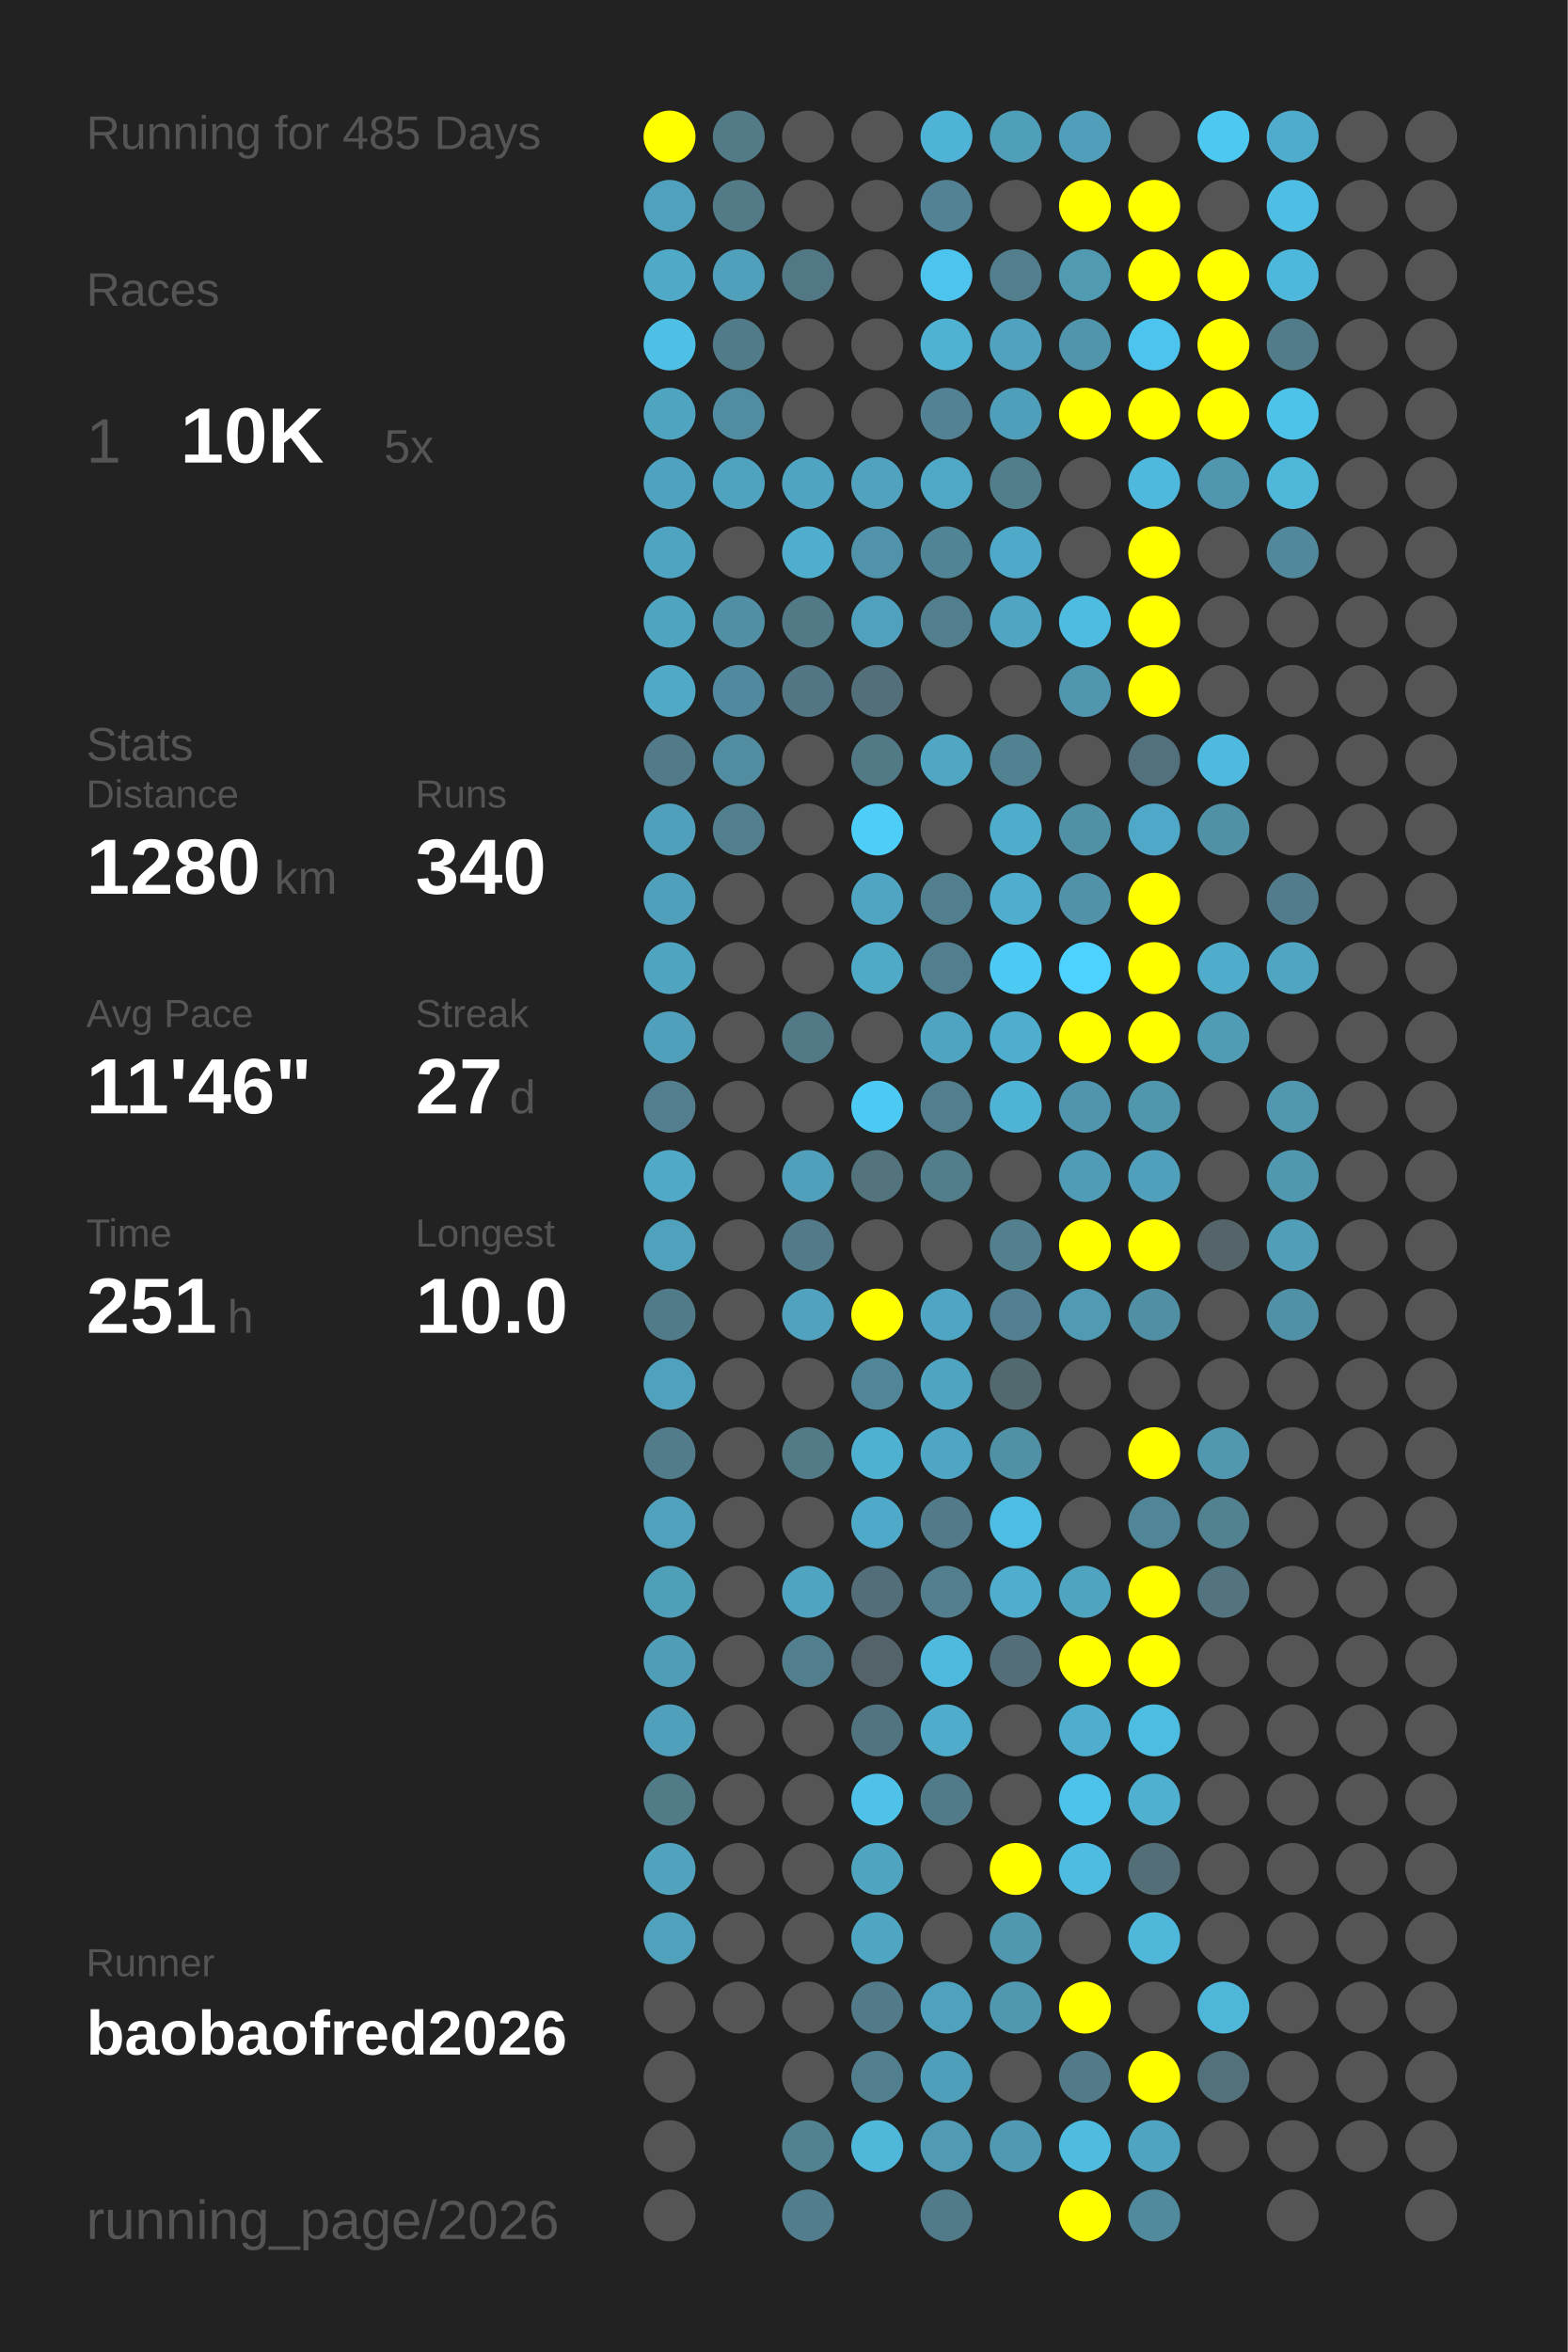
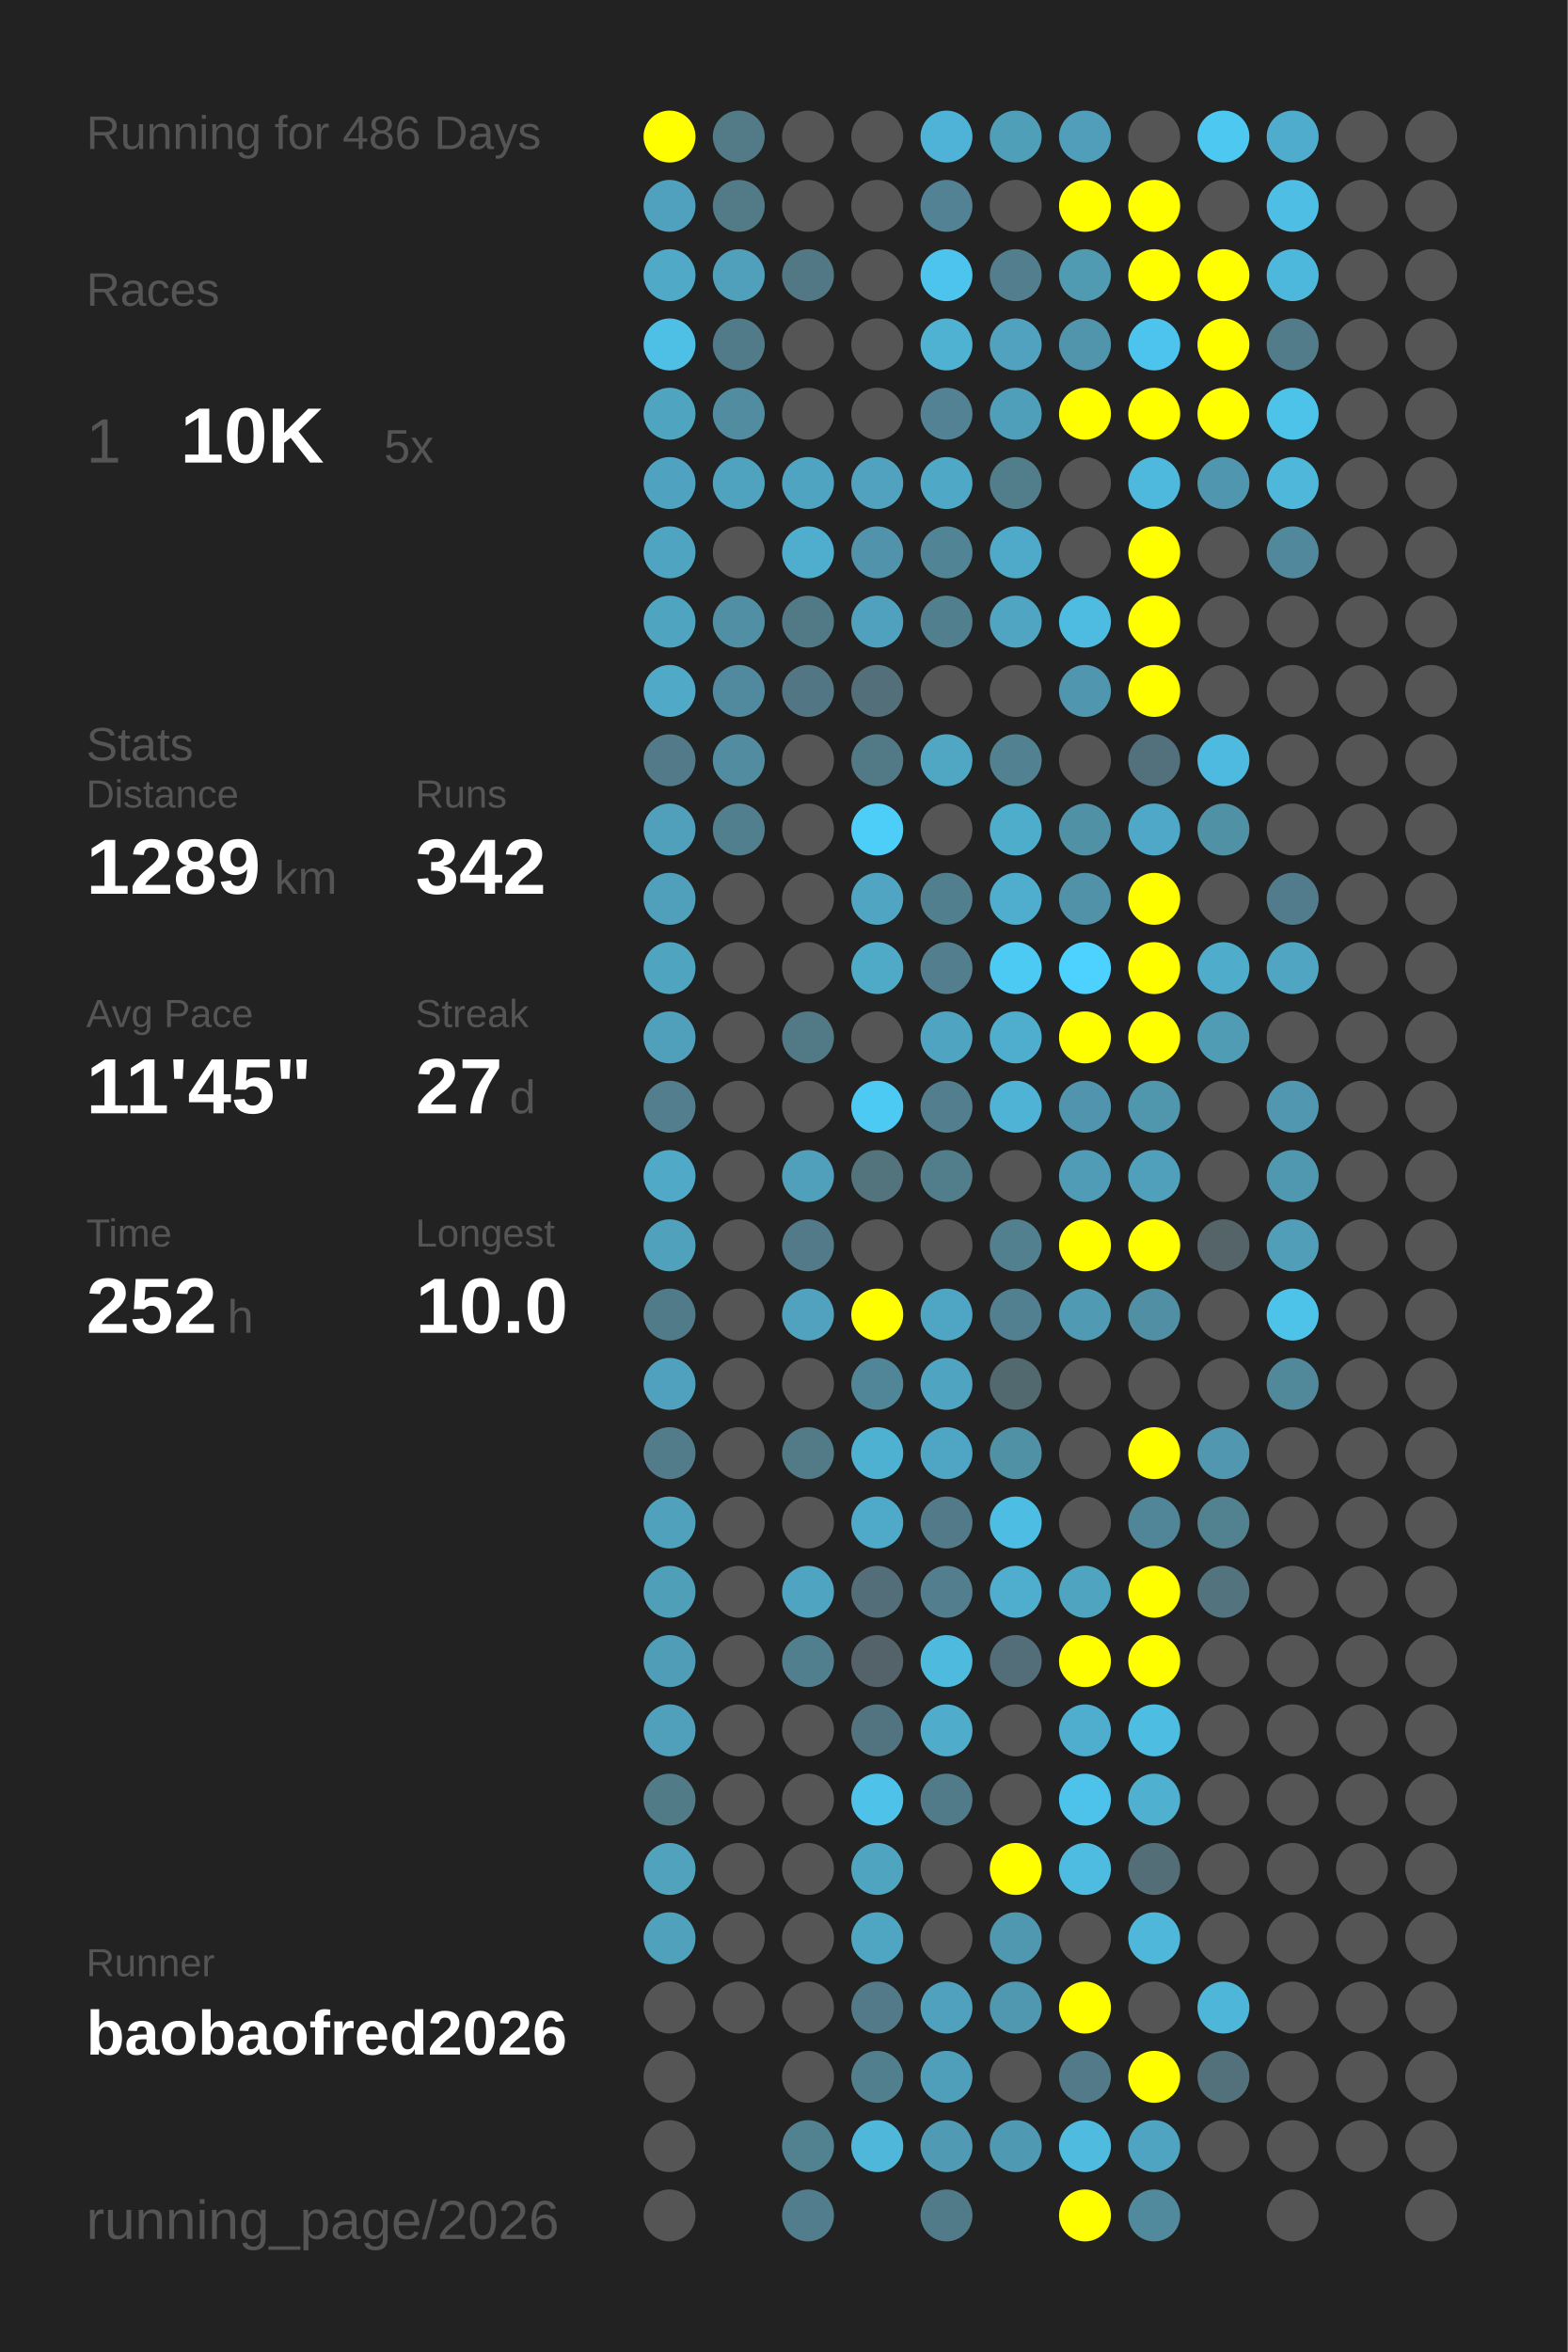
<svg xmlns="http://www.w3.org/2000/svg" baseProfile="full" height="300mm" version="1.1" viewBox="0,0,200,300" width="200mm">
  <defs />
  <rect fill="#222222" height="300" width="200" x="0" y="0" />
-   <text fill="#555555" style="font-size:6px; font-family:Arial;" x="11" y="19">Running for 485 Days</text>
+   <text fill="#555555" style="font-size:6px; font-family:Arial;" x="11" y="19">Running for 486 Days</text>
  <text fill="#555555" style="font-size:6px; font-family:Arial;" x="11" y="39">Races</text>
  <text fill="#555555" style="font-size:8px; font-family:Arial;" x="11" y="59">1</text>
  <text fill="#FFFFFF" style="font-size:10px; font-family:Arial; font-weight:bold;" x="23" y="59">10K</text>
  <text fill="#555555" style="font-size:6px; font-family:Arial;" x="49" y="59">5x</text>
  <text fill="#555555" style="font-size:6px; font-family:Arial;" x="11" y="97">Stats</text>
  <text fill="#555555" style="font-size:5px; font-family:Arial;" x="11" y="103">Distance</text>
-   <text fill="#FFFFFF" style="font-size:10px; font-family:Arial; font-weight:bold;" x="11" y="114">1280</text>
+   <text fill="#FFFFFF" style="font-size:10px; font-family:Arial; font-weight:bold;" x="11" y="114">1289</text>
  <text fill="#555555" style="font-size:6px; font-family:Arial;" x="35" y="114">km</text>
  <text fill="#555555" style="font-size:5px; font-family:Arial;" x="53" y="103">Runs</text>
-   <text fill="#FFFFFF" style="font-size:10px; font-family:Arial; font-weight:bold;" x="53" y="114">340</text>
+   <text fill="#FFFFFF" style="font-size:10px; font-family:Arial; font-weight:bold;" x="53" y="114">342</text>
  <text fill="#555555" style="font-size:5px; font-family:Arial;" x="11" y="131">Avg Pace</text>
-   <text fill="#FFFFFF" style="font-size:10px; font-family:Arial; font-weight:bold;" x="11" y="142">11'46"</text>
+   <text fill="#FFFFFF" style="font-size:10px; font-family:Arial; font-weight:bold;" x="11" y="142">11'45"</text>
  <text fill="#555555" style="font-size:5px; font-family:Arial;" x="53" y="131">Streak</text>
  <text fill="#FFFFFF" style="font-size:10px; font-family:Arial; font-weight:bold;" x="53" y="142">27</text>
  <text fill="#555555" style="font-size:6px; font-family:Arial;" x="65" y="142">d</text>
  <text fill="#555555" style="font-size:5px; font-family:Arial;" x="11" y="159">Time</text>
-   <text fill="#FFFFFF" style="font-size:10px; font-family:Arial; font-weight:bold;" x="11" y="170">251</text>
+   <text fill="#FFFFFF" style="font-size:10px; font-family:Arial; font-weight:bold;" x="11" y="170">252</text>
  <text fill="#555555" style="font-size:6px; font-family:Arial;" x="29" y="170">h</text>
  <text fill="#555555" style="font-size:5px; font-family:Arial;" x="53" y="159">Longest</text>
  <text fill="#FFFFFF" style="font-size:10px; font-family:Arial; font-weight:bold;" x="53" y="170">10.0</text>
  <text fill="#555555" style="font-size:5px; font-family:Arial;" x="11" y="252.065">Runner</text>
  <text fill="#FFFFFF" style="font-size:8px; font-family:Arial; font-weight:bold;" x="11" y="262.065">baobaofred2026</text>
  <text fill="#555555" style="font-size:7px; font-family:Arial;" x="11" y="285.581">running_page/2026</text>
  <circle cx="85.417" cy="17.419" fill="#FFFF00" r="3.312" />
  <circle cx="85.417" cy="26.258" fill="#50a1bd" r="3.312" />
  <circle cx="85.417" cy="35.097" fill="#4fa9c7" r="3.312" />
  <circle cx="85.417" cy="43.935" fill="#4ebfe5" r="3.312" />
  <circle cx="85.417" cy="52.774" fill="#4fa4c0" r="3.312" />
  <circle cx="85.417" cy="61.613" fill="#4fa3c0" r="3.312" />
  <circle cx="85.417" cy="70.452" fill="#4fa5c1" r="3.312" />
  <circle cx="85.417" cy="79.29" fill="#4fa4c0" r="3.312" />
  <circle cx="85.417" cy="88.129" fill="#4fa9c7" r="3.312" />
  <circle cx="85.417" cy="96.968" fill="#527a88" r="3.312" />
  <circle cx="85.417" cy="105.806" fill="#50a0bb" r="3.312" />
  <circle cx="85.417" cy="114.645" fill="#50a0bb" r="3.312" />
  <circle cx="85.417" cy="123.484" fill="#4fa4c0" r="3.312" />
  <circle cx="85.417" cy="132.323" fill="#50a0bc" r="3.312" />
  <circle cx="85.417" cy="141.161" fill="#527e8d" r="3.312" />
  <circle cx="85.417" cy="150" fill="#4fa9c7" r="3.312" />
  <circle cx="85.417" cy="158.839" fill="#50a1bc" r="3.312" />
  <circle cx="85.417" cy="167.677" fill="#527b89" r="3.312" />
  <circle cx="85.417" cy="176.516" fill="#50a1bd" r="3.312" />
  <circle cx="85.417" cy="185.355" fill="#527c8a" r="3.312" />
  <circle cx="85.417" cy="194.194" fill="#50a1bc" r="3.312" />
  <circle cx="85.417" cy="203.032" fill="#509fb9" r="3.312" />
  <circle cx="85.417" cy="211.871" fill="#509db7" r="3.312" />
  <circle cx="85.417" cy="220.71" fill="#50a0bb" r="3.312" />
  <circle cx="85.417" cy="229.548" fill="#527b88" r="3.312" />
  <circle cx="85.417" cy="238.387" fill="#50a2bd" r="3.312" />
  <circle cx="85.417" cy="247.226" fill="#50a1bc" r="3.312" />
  <circle cx="85.417" cy="256.065" fill="#555555" r="3.312" />
  <circle cx="85.417" cy="264.903" fill="#555555" r="3.312" />
  <circle cx="85.417" cy="273.742" fill="#555555" r="3.312" />
  <circle cx="85.417" cy="282.581" fill="#555555" r="3.312" />
  <circle cx="94.25" cy="17.419" fill="#527a87" r="3.312" />
  <circle cx="94.25" cy="26.258" fill="#527a87" r="3.312" />
  <circle cx="94.25" cy="35.097" fill="#50a0bc" r="3.312" />
  <circle cx="94.25" cy="43.935" fill="#527b89" r="3.312" />
  <circle cx="94.25" cy="52.774" fill="#518ca0" r="3.312" />
  <circle cx="94.25" cy="61.613" fill="#4fa3bf" r="3.312" />
  <circle cx="94.25" cy="70.452" fill="#555555" r="3.312" />
  <circle cx="94.25" cy="79.29" fill="#518fa4" r="3.312" />
  <circle cx="94.25" cy="88.129" fill="#518a9e" r="3.312" />
  <circle cx="94.25" cy="96.968" fill="#518ca0" r="3.312" />
  <circle cx="94.25" cy="105.806" fill="#527f8e" r="3.312" />
  <circle cx="94.25" cy="114.645" fill="#555555" r="3.312" />
  <circle cx="94.25" cy="123.484" fill="#555555" r="3.312" />
  <circle cx="94.25" cy="132.323" fill="#555555" r="3.312" />
  <circle cx="94.25" cy="141.161" fill="#555555" r="3.312" />
  <circle cx="94.25" cy="150" fill="#555555" r="3.312" />
  <circle cx="94.25" cy="158.839" fill="#555555" r="3.312" />
  <circle cx="94.25" cy="167.677" fill="#555555" r="3.312" />
  <circle cx="94.25" cy="176.516" fill="#555555" r="3.312" />
  <circle cx="94.25" cy="185.355" fill="#555555" r="3.312" />
  <circle cx="94.25" cy="194.194" fill="#555555" r="3.312" />
  <circle cx="94.25" cy="203.032" fill="#555555" r="3.312" />
  <circle cx="94.25" cy="211.871" fill="#555555" r="3.312" />
  <circle cx="94.25" cy="220.71" fill="#555555" r="3.312" />
  <circle cx="94.25" cy="229.548" fill="#555555" r="3.312" />
  <circle cx="94.25" cy="238.387" fill="#555555" r="3.312" />
  <circle cx="94.25" cy="247.226" fill="#555555" r="3.312" />
  <circle cx="94.25" cy="256.065" fill="#555555" r="3.312" />
  <circle cx="103.083" cy="17.419" fill="#555555" r="3.312" />
  <circle cx="103.083" cy="26.258" fill="#555555" r="3.312" />
  <circle cx="103.083" cy="35.097" fill="#527885" r="3.312" />
  <circle cx="103.083" cy="43.935" fill="#555555" r="3.312" />
  <circle cx="103.083" cy="52.774" fill="#555555" r="3.312" />
  <circle cx="103.083" cy="61.613" fill="#4fa4c1" r="3.312" />
  <circle cx="103.083" cy="70.452" fill="#4faece" r="3.312" />
  <circle cx="103.083" cy="79.29" fill="#527986" r="3.312" />
  <circle cx="103.083" cy="88.129" fill="#527683" r="3.312" />
  <circle cx="103.083" cy="96.968" fill="#555555" r="3.312" />
  <circle cx="103.083" cy="105.806" fill="#555555" r="3.312" />
  <circle cx="103.083" cy="114.645" fill="#555555" r="3.312" />
  <circle cx="103.083" cy="123.484" fill="#555555" r="3.312" />
  <circle cx="103.083" cy="132.323" fill="#527986" r="3.312" />
  <circle cx="103.083" cy="141.161" fill="#555555" r="3.312" />
  <circle cx="103.083" cy="150" fill="#50a0bb" r="3.312" />
  <circle cx="103.083" cy="158.839" fill="#527a88" r="3.312" />
  <circle cx="103.083" cy="167.677" fill="#50a2be" r="3.312" />
  <circle cx="103.083" cy="176.516" fill="#555555" r="3.312" />
  <circle cx="103.083" cy="185.355" fill="#527a87" r="3.312" />
  <circle cx="103.083" cy="194.194" fill="#555555" r="3.312" />
  <circle cx="103.083" cy="203.032" fill="#4fa5c1" r="3.312" />
  <circle cx="103.083" cy="211.871" fill="#527f8e" r="3.312" />
  <circle cx="103.083" cy="220.71" fill="#555555" r="3.312" />
  <circle cx="103.083" cy="229.548" fill="#555555" r="3.312" />
  <circle cx="103.083" cy="238.387" fill="#555555" r="3.312" />
  <circle cx="103.083" cy="247.226" fill="#555555" r="3.312" />
  <circle cx="103.083" cy="256.065" fill="#555555" r="3.312" />
  <circle cx="103.083" cy="264.903" fill="#555555" r="3.312" />
  <circle cx="103.083" cy="273.742" fill="#528190" r="3.312" />
  <circle cx="103.083" cy="282.581" fill="#527d8c" r="3.312" />
  <circle cx="111.917" cy="17.419" fill="#555555" r="3.312" />
  <circle cx="111.917" cy="26.258" fill="#555555" r="3.312" />
  <circle cx="111.917" cy="35.097" fill="#555555" r="3.312" />
  <circle cx="111.917" cy="43.935" fill="#555555" r="3.312" />
  <circle cx="111.917" cy="52.774" fill="#555555" r="3.312" />
  <circle cx="111.917" cy="61.613" fill="#50a2be" r="3.312" />
  <circle cx="111.917" cy="70.452" fill="#5093aa" r="3.312" />
  <circle cx="111.917" cy="79.29" fill="#50a1bd" r="3.312" />
  <circle cx="111.917" cy="88.129" fill="#53707a" r="3.312" />
  <circle cx="111.917" cy="96.968" fill="#527986" r="3.312" />
  <circle cx="111.917" cy="105.806" fill="#4dcef9" r="3.312" />
  <circle cx="111.917" cy="114.645" fill="#4fa5c2" r="3.312" />
  <circle cx="111.917" cy="123.484" fill="#4faac8" r="3.312" />
  <circle cx="111.917" cy="132.323" fill="#555555" r="3.312" />
  <circle cx="111.917" cy="141.161" fill="#4dcaf4" r="3.312" />
  <circle cx="111.917" cy="150" fill="#53737d" r="3.312" />
  <circle cx="111.917" cy="158.839" fill="#555555" r="3.312" />
  <circle cx="111.917" cy="167.677" fill="#FFFF00" r="3.312" />
  <circle cx="111.917" cy="176.516" fill="#518698" r="3.312" />
  <circle cx="111.917" cy="185.355" fill="#4fb1d2" r="3.312" />
  <circle cx="111.917" cy="194.194" fill="#4faac9" r="3.312" />
  <circle cx="111.917" cy="203.032" fill="#536e78" r="3.312" />
  <circle cx="111.917" cy="211.871" fill="#546369" r="3.312" />
  <circle cx="111.917" cy="220.71" fill="#527480" r="3.312" />
  <circle cx="111.917" cy="229.548" fill="#4ec2e9" r="3.312" />
  <circle cx="111.917" cy="238.387" fill="#4fa4c0" r="3.312" />
  <circle cx="111.917" cy="247.226" fill="#4fa6c3" r="3.312" />
  <circle cx="111.917" cy="256.065" fill="#527a88" r="3.312" />
  <circle cx="111.917" cy="264.903" fill="#527f8e" r="3.312" />
  <circle cx="111.917" cy="273.742" fill="#4eb7da" r="3.312" />
  <circle cx="120.75" cy="17.419" fill="#4eb3d6" r="3.312" />
  <circle cx="120.75" cy="26.258" fill="#528293" r="3.312" />
  <circle cx="120.75" cy="35.097" fill="#4dc4ed" r="3.312" />
  <circle cx="120.75" cy="43.935" fill="#4fb2d3" r="3.312" />
  <circle cx="120.75" cy="52.774" fill="#528293" r="3.312" />
  <circle cx="120.75" cy="61.613" fill="#4fa8c5" r="3.312" />
  <circle cx="120.75" cy="70.452" fill="#518596" r="3.312" />
  <circle cx="120.75" cy="79.29" fill="#527f8e" r="3.312" />
  <circle cx="120.75" cy="88.129" fill="#555555" r="3.312" />
  <circle cx="120.75" cy="96.968" fill="#4fa7c4" r="3.312" />
  <circle cx="120.75" cy="105.806" fill="#555555" r="3.312" />
  <circle cx="120.75" cy="114.645" fill="#527f8e" r="3.312" />
  <circle cx="120.75" cy="123.484" fill="#527e8d" r="3.312" />
  <circle cx="120.75" cy="132.323" fill="#4fa5c1" r="3.312" />
  <circle cx="120.75" cy="141.161" fill="#527e8d" r="3.312" />
  <circle cx="120.75" cy="150" fill="#527e8c" r="3.312" />
  <circle cx="120.75" cy="158.839" fill="#555555" r="3.312" />
  <circle cx="120.75" cy="167.677" fill="#4fa6c4" r="3.312" />
  <circle cx="120.75" cy="176.516" fill="#4fa4c1" r="3.312" />
  <circle cx="120.75" cy="185.355" fill="#4fa6c4" r="3.312" />
  <circle cx="120.75" cy="194.194" fill="#527a88" r="3.312" />
  <circle cx="120.75" cy="203.032" fill="#527e8d" r="3.312" />
  <circle cx="120.75" cy="211.871" fill="#4ebade" r="3.312" />
  <circle cx="120.75" cy="220.71" fill="#4faccb" r="3.312" />
  <circle cx="120.75" cy="229.548" fill="#527b89" r="3.312" />
  <circle cx="120.75" cy="238.387" fill="#555555" r="3.312" />
  <circle cx="120.75" cy="247.226" fill="#555555" r="3.312" />
  <circle cx="120.75" cy="256.065" fill="#50a1bd" r="3.312" />
  <circle cx="120.75" cy="264.903" fill="#509fba" r="3.312" />
  <circle cx="120.75" cy="273.742" fill="#509ab3" r="3.312" />
  <circle cx="120.75" cy="282.581" fill="#527b89" r="3.312" />
  <circle cx="129.583" cy="17.419" fill="#509fb9" r="3.312" />
  <circle cx="129.583" cy="26.258" fill="#555555" r="3.312" />
  <circle cx="129.583" cy="35.097" fill="#527e8d" r="3.312" />
  <circle cx="129.583" cy="43.935" fill="#50a2be" r="3.312" />
  <circle cx="129.583" cy="52.774" fill="#509fba" r="3.312" />
  <circle cx="129.583" cy="61.613" fill="#527d8b" r="3.312" />
  <circle cx="129.583" cy="70.452" fill="#4faac9" r="3.312" />
  <circle cx="129.583" cy="79.29" fill="#4fa5c2" r="3.312" />
  <circle cx="129.583" cy="88.129" fill="#555555" r="3.312" />
  <circle cx="129.583" cy="96.968" fill="#528191" r="3.312" />
  <circle cx="129.583" cy="105.806" fill="#4fadcc" r="3.312" />
  <circle cx="129.583" cy="114.645" fill="#4fadcd" r="3.312" />
  <circle cx="129.583" cy="123.484" fill="#4dcaf4" r="3.312" />
  <circle cx="129.583" cy="132.323" fill="#4fadcd" r="3.312" />
  <circle cx="129.583" cy="141.161" fill="#4eb3d5" r="3.312" />
  <circle cx="129.583" cy="150" fill="#555555" r="3.312" />
  <circle cx="129.583" cy="158.839" fill="#52808f" r="3.312" />
  <circle cx="129.583" cy="167.677" fill="#528090" r="3.312" />
  <circle cx="129.583" cy="176.516" fill="#536970" r="3.312" />
  <circle cx="129.583" cy="185.355" fill="#5191a6" r="3.312" />
  <circle cx="129.583" cy="194.194" fill="#4ebde3" r="3.312" />
  <circle cx="129.583" cy="203.032" fill="#4faece" r="3.312" />
  <circle cx="129.583" cy="211.871" fill="#536e78" r="3.312" />
  <circle cx="129.583" cy="220.71" fill="#555555" r="3.312" />
  <circle cx="129.583" cy="229.548" fill="#555555" r="3.312" />
  <circle cx="129.583" cy="238.387" fill="#FFFF00" r="3.312" />
  <circle cx="129.583" cy="247.226" fill="#5098b0" r="3.312" />
  <circle cx="129.583" cy="256.065" fill="#5098b0" r="3.312" />
  <circle cx="129.583" cy="264.903" fill="#555555" r="3.312" />
  <circle cx="129.583" cy="273.742" fill="#5099b2" r="3.312" />
  <circle cx="138.417" cy="17.419" fill="#509eb9" r="3.312" />
  <circle cx="138.417" cy="26.258" fill="#FFFF00" r="3.312" />
  <circle cx="138.417" cy="35.097" fill="#509ab2" r="3.312" />
  <circle cx="138.417" cy="43.935" fill="#5095ac" r="3.312" />
  <circle cx="138.417" cy="52.774" fill="#FFFF00" r="3.312" />
  <circle cx="138.417" cy="61.613" fill="#555555" r="3.312" />
  <circle cx="138.417" cy="70.452" fill="#555555" r="3.312" />
  <circle cx="138.417" cy="79.29" fill="#4ebce1" r="3.312" />
  <circle cx="138.417" cy="88.129" fill="#5096ae" r="3.312" />
  <circle cx="138.417" cy="96.968" fill="#555555" r="3.312" />
  <circle cx="138.417" cy="105.806" fill="#5191a6" r="3.312" />
  <circle cx="138.417" cy="114.645" fill="#5192a8" r="3.312" />
  <circle cx="138.417" cy="123.484" fill="#4dd1fe" r="3.312" />
  <circle cx="138.417" cy="132.323" fill="#FFFF00" r="3.312" />
  <circle cx="138.417" cy="141.161" fill="#5095ad" r="3.312" />
  <circle cx="138.417" cy="150" fill="#509cb6" r="3.312" />
  <circle cx="138.417" cy="158.839" fill="#FFFF00" r="3.312" />
  <circle cx="138.417" cy="167.677" fill="#509ab4" r="3.312" />
  <circle cx="138.417" cy="176.516" fill="#555555" r="3.312" />
  <circle cx="138.417" cy="185.355" fill="#555555" r="3.312" />
  <circle cx="138.417" cy="194.194" fill="#555555" r="3.312" />
  <circle cx="138.417" cy="203.032" fill="#4fa4c0" r="3.312" />
  <circle cx="138.417" cy="211.871" fill="#FFFF00" r="3.312" />
  <circle cx="138.417" cy="220.71" fill="#4fadcd" r="3.312" />
  <circle cx="138.417" cy="229.548" fill="#4dc3eb" r="3.312" />
  <circle cx="138.417" cy="238.387" fill="#4ebce1" r="3.312" />
  <circle cx="138.417" cy="247.226" fill="#555555" r="3.312" />
  <circle cx="138.417" cy="256.065" fill="#FFFF00" r="3.312" />
  <circle cx="138.417" cy="264.903" fill="#527a88" r="3.312" />
  <circle cx="138.417" cy="273.742" fill="#4ebbdf" r="3.312" />
  <circle cx="138.417" cy="282.581" fill="#FFFF00" r="3.312" />
  <circle cx="147.25" cy="17.419" fill="#555555" r="3.312" />
  <circle cx="147.25" cy="26.258" fill="#FFFF00" r="3.312" />
  <circle cx="147.25" cy="35.097" fill="#FFFF00" r="3.312" />
  <circle cx="147.25" cy="43.935" fill="#4dc4ed" r="3.312" />
  <circle cx="147.25" cy="52.774" fill="#FFFF00" r="3.312" />
  <circle cx="147.25" cy="61.613" fill="#4eb9dd" r="3.312" />
  <circle cx="147.25" cy="70.452" fill="#FFFF00" r="3.312" />
  <circle cx="147.25" cy="79.29" fill="#FFFF00" r="3.312" />
  <circle cx="147.25" cy="88.129" fill="#FFFF00" r="3.312" />
  <circle cx="147.25" cy="96.968" fill="#53717c" r="3.312" />
  <circle cx="147.25" cy="105.806" fill="#4fa8c7" r="3.312" />
  <circle cx="147.25" cy="114.645" fill="#FFFF00" r="3.312" />
  <circle cx="147.25" cy="123.484" fill="#FFFF00" r="3.312" />
  <circle cx="147.25" cy="132.323" fill="#FFFF00" r="3.312" />
  <circle cx="147.25" cy="141.161" fill="#5096ad" r="3.312" />
  <circle cx="147.25" cy="150" fill="#50a0bb" r="3.312" />
  <circle cx="147.25" cy="158.839" fill="#FFFF00" r="3.312" />
  <circle cx="147.25" cy="167.677" fill="#518fa4" r="3.312" />
  <circle cx="147.25" cy="176.516" fill="#555555" r="3.312" />
  <circle cx="147.25" cy="185.355" fill="#FFFF00" r="3.312" />
  <circle cx="147.25" cy="194.194" fill="#518698" r="3.312" />
  <circle cx="147.25" cy="203.032" fill="#FFFF00" r="3.312" />
  <circle cx="147.25" cy="211.871" fill="#FFFF00" r="3.312" />
  <circle cx="147.25" cy="220.71" fill="#4ebde2" r="3.312" />
  <circle cx="147.25" cy="229.548" fill="#4fb0d0" r="3.312" />
  <circle cx="147.25" cy="238.387" fill="#536e77" r="3.312" />
  <circle cx="147.25" cy="247.226" fill="#4eb7da" r="3.312" />
  <circle cx="147.25" cy="256.065" fill="#555555" r="3.312" />
  <circle cx="147.25" cy="264.903" fill="#FFFF00" r="3.312" />
  <circle cx="147.25" cy="273.742" fill="#4fa4c1" r="3.312" />
  <circle cx="147.25" cy="282.581" fill="#518a9d" r="3.312" />
  <circle cx="156.083" cy="17.419" fill="#4dc8f1" r="3.312" />
  <circle cx="156.083" cy="26.258" fill="#555555" r="3.312" />
  <circle cx="156.083" cy="35.097" fill="#FFFF00" r="3.312" />
  <circle cx="156.083" cy="43.935" fill="#FFFF00" r="3.312" />
  <circle cx="156.083" cy="52.774" fill="#FFFF00" r="3.312" />
  <circle cx="156.083" cy="61.613" fill="#5096ae" r="3.312" />
  <circle cx="156.083" cy="70.452" fill="#555555" r="3.312" />
  <circle cx="156.083" cy="79.29" fill="#555555" r="3.312" />
  <circle cx="156.083" cy="88.129" fill="#555555" r="3.312" />
  <circle cx="156.083" cy="96.968" fill="#4ebadf" r="3.312" />
  <circle cx="156.083" cy="105.806" fill="#5191a6" r="3.312" />
  <circle cx="156.083" cy="114.645" fill="#555555" r="3.312" />
  <circle cx="156.083" cy="123.484" fill="#4faccb" r="3.312" />
  <circle cx="156.083" cy="132.323" fill="#509cb5" r="3.312" />
  <circle cx="156.083" cy="141.161" fill="#555555" r="3.312" />
  <circle cx="156.083" cy="150" fill="#555555" r="3.312" />
  <circle cx="156.083" cy="158.839" fill="#546469" r="3.312" />
  <circle cx="156.083" cy="167.677" fill="#555555" r="3.312" />
  <circle cx="156.083" cy="176.516" fill="#555555" r="3.312" />
  <circle cx="156.083" cy="185.355" fill="#5097af" r="3.312" />
  <circle cx="156.083" cy="194.194" fill="#528190" r="3.312" />
  <circle cx="156.083" cy="203.032" fill="#53747f" r="3.312" />
  <circle cx="156.083" cy="211.871" fill="#555555" r="3.312" />
  <circle cx="156.083" cy="220.71" fill="#555555" r="3.312" />
  <circle cx="156.083" cy="229.548" fill="#555555" r="3.312" />
  <circle cx="156.083" cy="238.387" fill="#555555" r="3.312" />
  <circle cx="156.083" cy="247.226" fill="#555555" r="3.312" />
  <circle cx="156.083" cy="256.065" fill="#4eb6d9" r="3.312" />
  <circle cx="156.083" cy="264.903" fill="#53717b" r="3.312" />
  <circle cx="156.083" cy="273.742" fill="#555555" r="3.312" />
  <circle cx="164.917" cy="17.419" fill="#4faccc" r="3.312" />
  <circle cx="164.917" cy="26.258" fill="#4ebee4" r="3.312" />
  <circle cx="164.917" cy="35.097" fill="#4eb8dc" r="3.312" />
  <circle cx="164.917" cy="43.935" fill="#527c8a" r="3.312" />
  <circle cx="164.917" cy="52.774" fill="#4dc3ea" r="3.312" />
  <circle cx="164.917" cy="61.613" fill="#4eb7da" r="3.312" />
  <circle cx="164.917" cy="70.452" fill="#51889b" r="3.312" />
  <circle cx="164.917" cy="79.29" fill="#555555" r="3.312" />
  <circle cx="164.917" cy="88.129" fill="#555555" r="3.312" />
  <circle cx="164.917" cy="96.968" fill="#555555" r="3.312" />
  <circle cx="164.917" cy="105.806" fill="#555555" r="3.312" />
  <circle cx="164.917" cy="114.645" fill="#527c8b" r="3.312" />
  <circle cx="164.917" cy="123.484" fill="#4fa5c2" r="3.312" />
  <circle cx="164.917" cy="132.323" fill="#555555" r="3.312" />
  <circle cx="164.917" cy="141.161" fill="#5097af" r="3.312" />
  <circle cx="164.917" cy="150" fill="#5098b0" r="3.312" />
  <circle cx="164.917" cy="158.839" fill="#509eb8" r="3.312" />
-   <circle cx="164.917" cy="167.677" fill="#5191a7" r="3.312" />
-   <circle cx="164.917" cy="176.516" fill="#555555" r="3.312" />
+   <circle cx="164.917" cy="167.677" fill="#4dc3ea" r="3.312" />
+   <circle cx="164.917" cy="176.516" fill="#51899b" r="3.312" />
  <circle cx="164.917" cy="185.355" fill="#555555" r="3.312" />
  <circle cx="164.917" cy="194.194" fill="#555555" r="3.312" />
  <circle cx="164.917" cy="203.032" fill="#555555" r="3.312" />
  <circle cx="164.917" cy="211.871" fill="#555555" r="3.312" />
  <circle cx="164.917" cy="220.71" fill="#555555" r="3.312" />
  <circle cx="164.917" cy="229.548" fill="#555555" r="3.312" />
  <circle cx="164.917" cy="238.387" fill="#555555" r="3.312" />
  <circle cx="164.917" cy="247.226" fill="#555555" r="3.312" />
  <circle cx="164.917" cy="256.065" fill="#555555" r="3.312" />
  <circle cx="164.917" cy="264.903" fill="#555555" r="3.312" />
  <circle cx="164.917" cy="273.742" fill="#555555" r="3.312" />
  <circle cx="164.917" cy="282.581" fill="#555555" r="3.312" />
  <circle cx="173.75" cy="17.419" fill="#555555" r="3.312" />
  <circle cx="173.75" cy="26.258" fill="#555555" r="3.312" />
  <circle cx="173.75" cy="35.097" fill="#555555" r="3.312" />
  <circle cx="173.75" cy="43.935" fill="#555555" r="3.312" />
  <circle cx="173.75" cy="52.774" fill="#555555" r="3.312" />
  <circle cx="173.75" cy="61.613" fill="#555555" r="3.312" />
  <circle cx="173.75" cy="70.452" fill="#555555" r="3.312" />
  <circle cx="173.75" cy="79.29" fill="#555555" r="3.312" />
  <circle cx="173.75" cy="88.129" fill="#555555" r="3.312" />
  <circle cx="173.75" cy="96.968" fill="#555555" r="3.312" />
  <circle cx="173.75" cy="105.806" fill="#555555" r="3.312" />
  <circle cx="173.75" cy="114.645" fill="#555555" r="3.312" />
  <circle cx="173.75" cy="123.484" fill="#555555" r="3.312" />
  <circle cx="173.75" cy="132.323" fill="#555555" r="3.312" />
  <circle cx="173.75" cy="141.161" fill="#555555" r="3.312" />
  <circle cx="173.75" cy="150" fill="#555555" r="3.312" />
  <circle cx="173.75" cy="158.839" fill="#555555" r="3.312" />
  <circle cx="173.75" cy="167.677" fill="#555555" r="3.312" />
  <circle cx="173.75" cy="176.516" fill="#555555" r="3.312" />
  <circle cx="173.75" cy="185.355" fill="#555555" r="3.312" />
  <circle cx="173.75" cy="194.194" fill="#555555" r="3.312" />
  <circle cx="173.75" cy="203.032" fill="#555555" r="3.312" />
  <circle cx="173.75" cy="211.871" fill="#555555" r="3.312" />
  <circle cx="173.75" cy="220.71" fill="#555555" r="3.312" />
  <circle cx="173.75" cy="229.548" fill="#555555" r="3.312" />
  <circle cx="173.75" cy="238.387" fill="#555555" r="3.312" />
  <circle cx="173.75" cy="247.226" fill="#555555" r="3.312" />
  <circle cx="173.75" cy="256.065" fill="#555555" r="3.312" />
  <circle cx="173.75" cy="264.903" fill="#555555" r="3.312" />
  <circle cx="173.75" cy="273.742" fill="#555555" r="3.312" />
  <circle cx="182.583" cy="17.419" fill="#555555" r="3.312" />
  <circle cx="182.583" cy="26.258" fill="#555555" r="3.312" />
  <circle cx="182.583" cy="35.097" fill="#555555" r="3.312" />
  <circle cx="182.583" cy="43.935" fill="#555555" r="3.312" />
  <circle cx="182.583" cy="52.774" fill="#555555" r="3.312" />
  <circle cx="182.583" cy="61.613" fill="#555555" r="3.312" />
  <circle cx="182.583" cy="70.452" fill="#555555" r="3.312" />
  <circle cx="182.583" cy="79.29" fill="#555555" r="3.312" />
  <circle cx="182.583" cy="88.129" fill="#555555" r="3.312" />
  <circle cx="182.583" cy="96.968" fill="#555555" r="3.312" />
  <circle cx="182.583" cy="105.806" fill="#555555" r="3.312" />
  <circle cx="182.583" cy="114.645" fill="#555555" r="3.312" />
  <circle cx="182.583" cy="123.484" fill="#555555" r="3.312" />
  <circle cx="182.583" cy="132.323" fill="#555555" r="3.312" />
  <circle cx="182.583" cy="141.161" fill="#555555" r="3.312" />
  <circle cx="182.583" cy="150" fill="#555555" r="3.312" />
  <circle cx="182.583" cy="158.839" fill="#555555" r="3.312" />
  <circle cx="182.583" cy="167.677" fill="#555555" r="3.312" />
  <circle cx="182.583" cy="176.516" fill="#555555" r="3.312" />
  <circle cx="182.583" cy="185.355" fill="#555555" r="3.312" />
  <circle cx="182.583" cy="194.194" fill="#555555" r="3.312" />
  <circle cx="182.583" cy="203.032" fill="#555555" r="3.312" />
  <circle cx="182.583" cy="211.871" fill="#555555" r="3.312" />
  <circle cx="182.583" cy="220.71" fill="#555555" r="3.312" />
  <circle cx="182.583" cy="229.548" fill="#555555" r="3.312" />
  <circle cx="182.583" cy="238.387" fill="#555555" r="3.312" />
  <circle cx="182.583" cy="247.226" fill="#555555" r="3.312" />
  <circle cx="182.583" cy="256.065" fill="#555555" r="3.312" />
  <circle cx="182.583" cy="264.903" fill="#555555" r="3.312" />
  <circle cx="182.583" cy="273.742" fill="#555555" r="3.312" />
  <circle cx="182.583" cy="282.581" fill="#555555" r="3.312" />
</svg>
